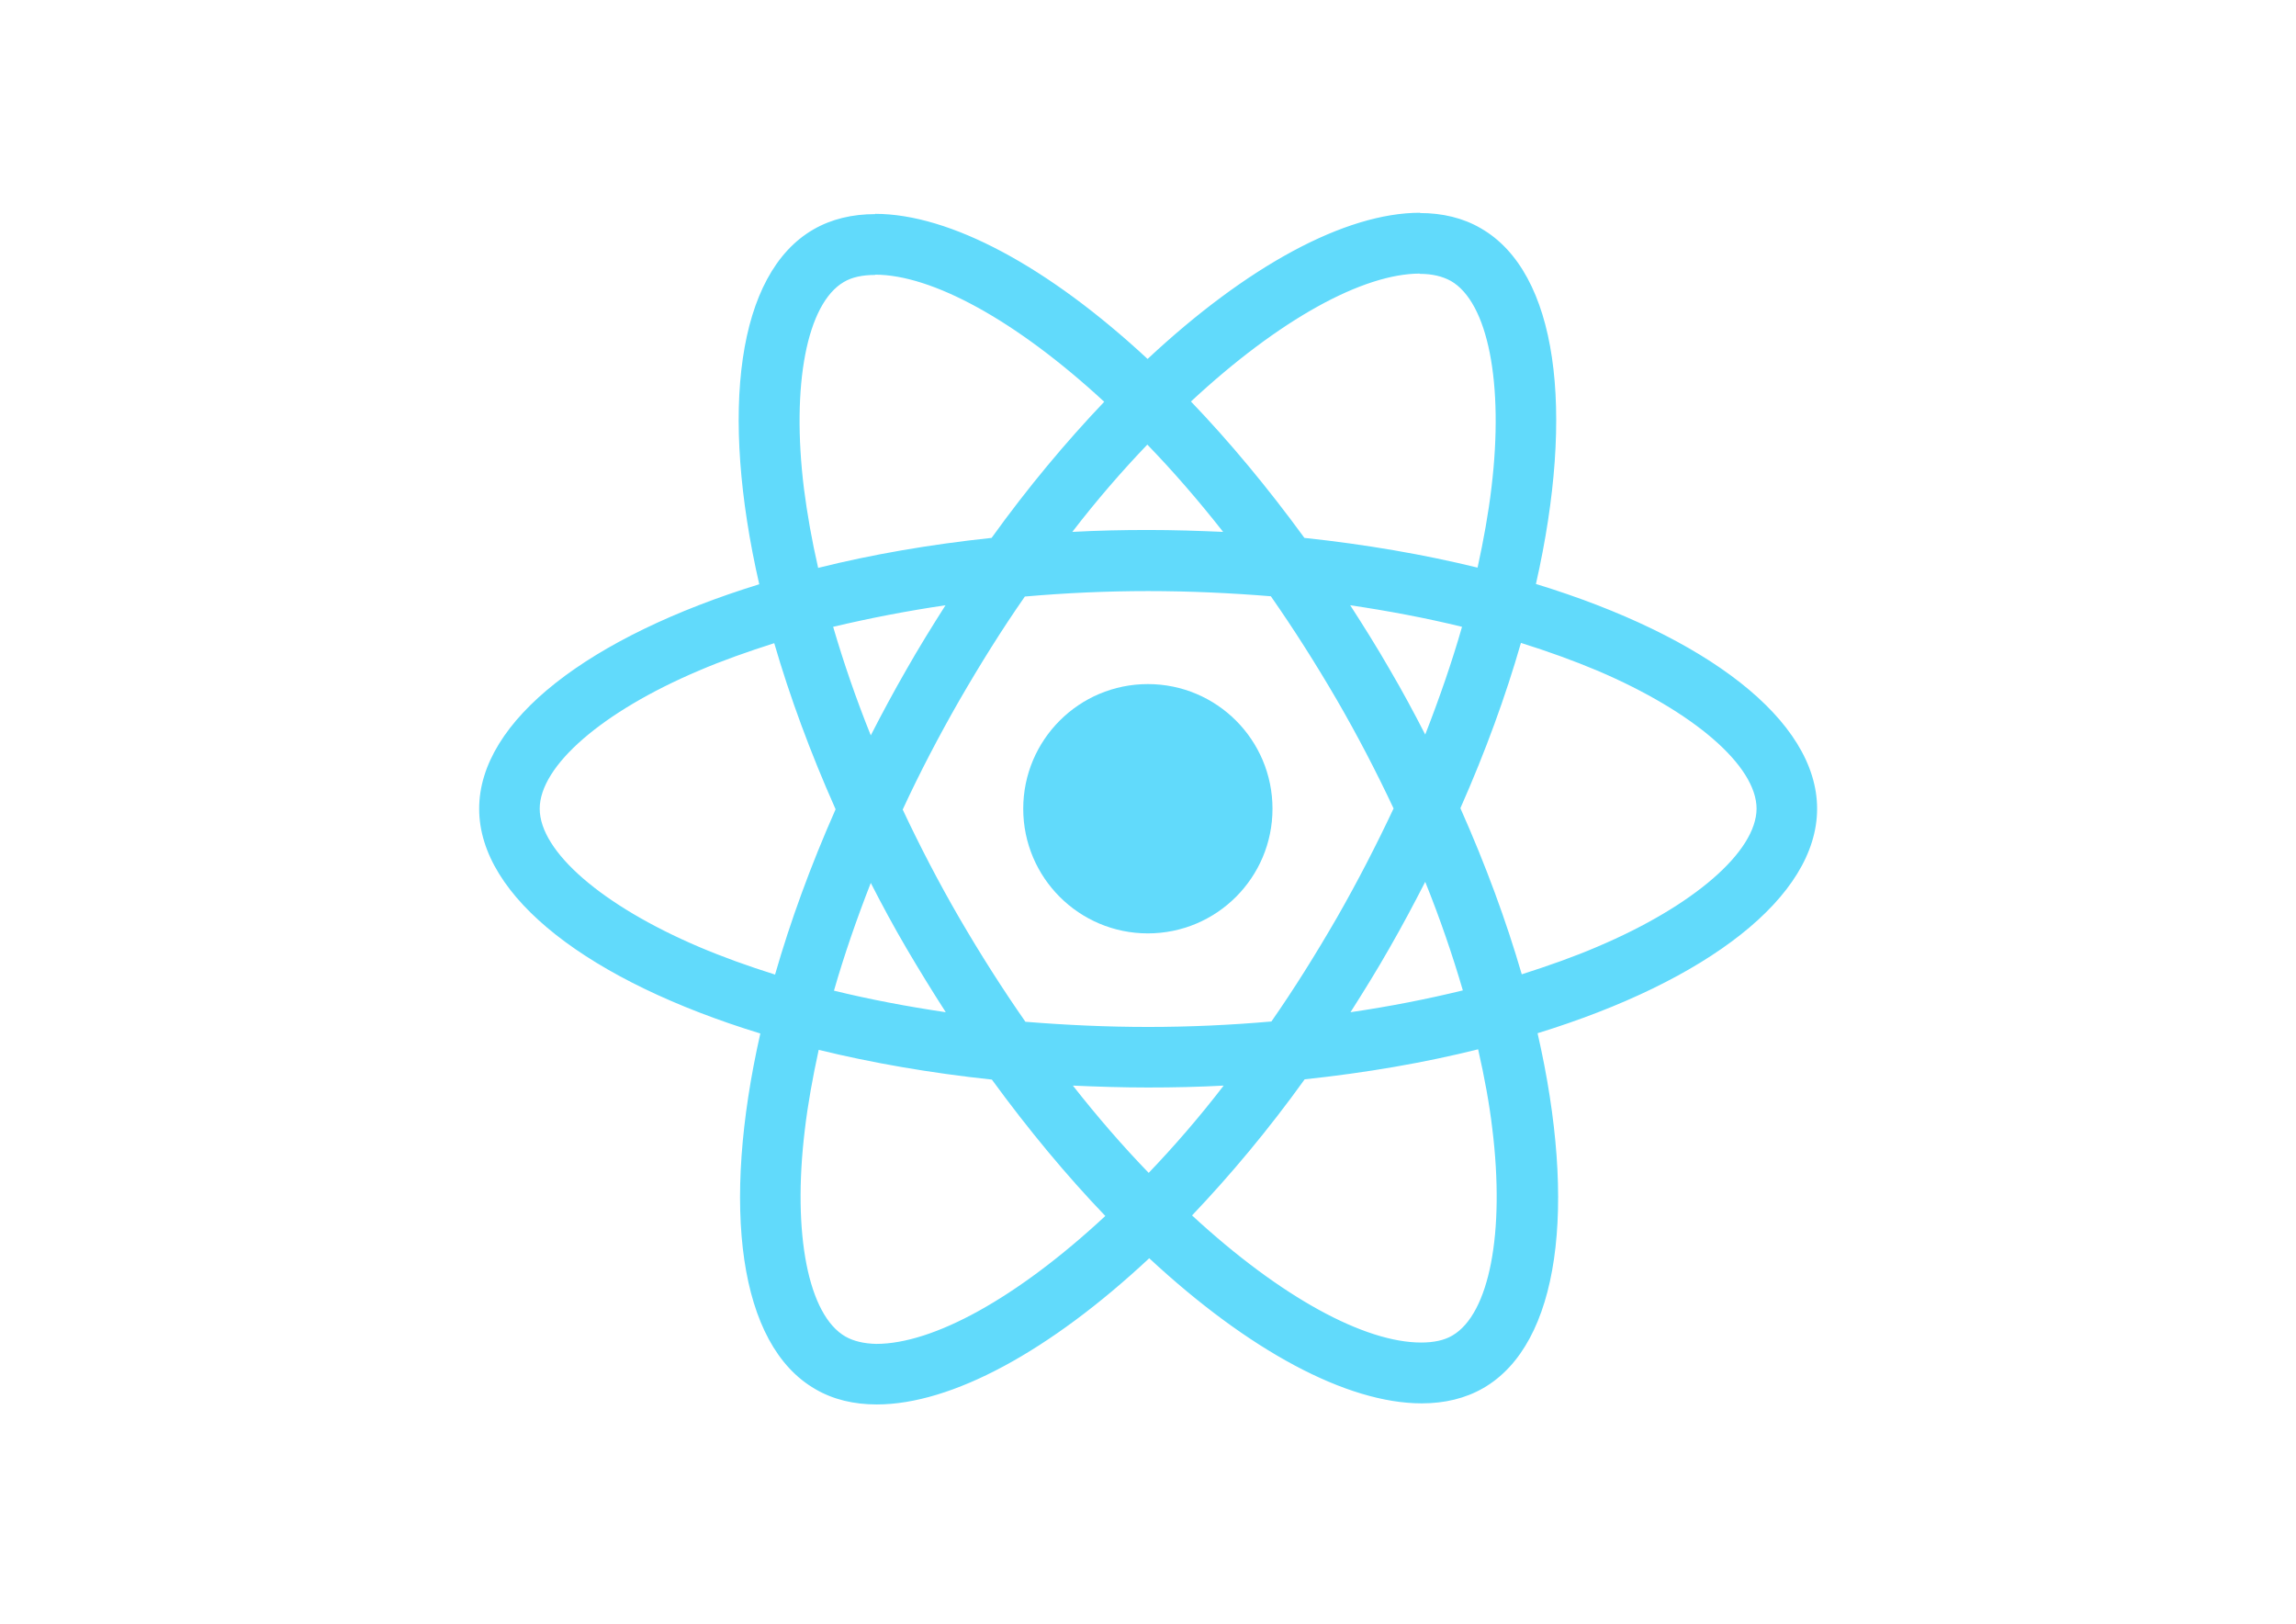
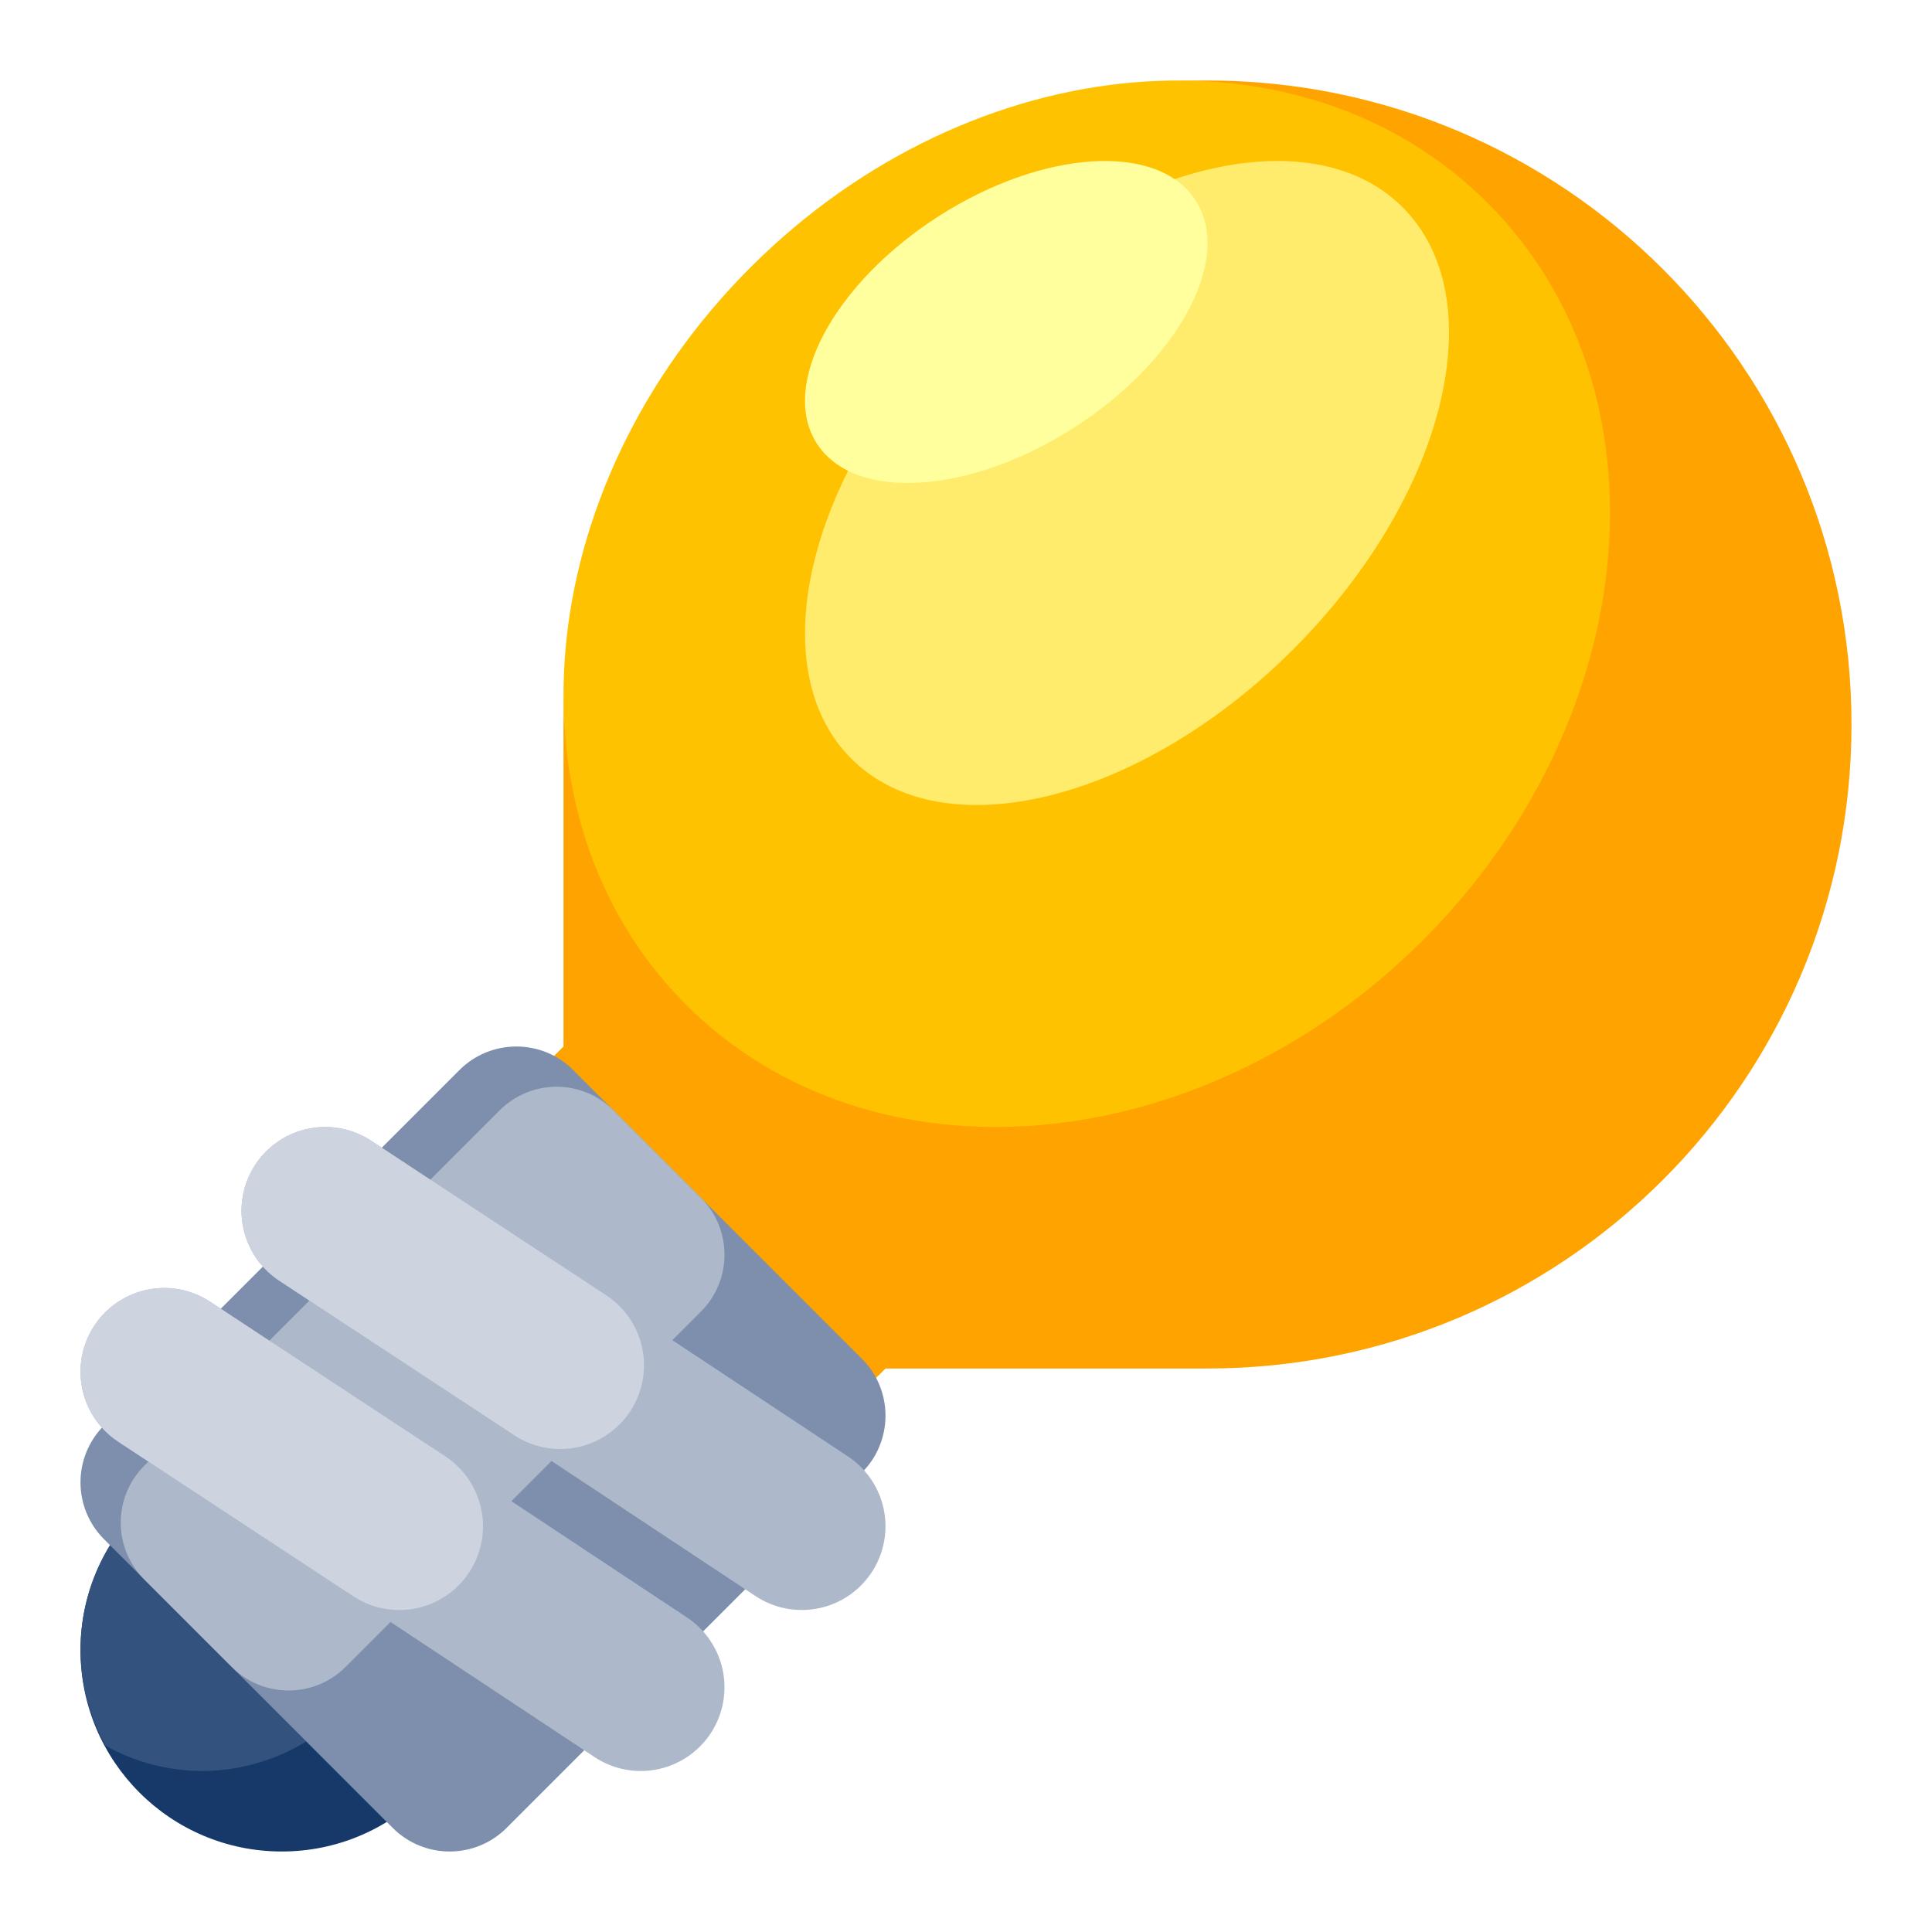
- <svg xmlns="http://www.w3.org/2000/svg" viewBox="0 0 841.9 595.3">
-   <g fill="#61DAFB">
-     <path d="M666.3 296.5c0-32.5-40.7-63.3-103.1-82.4 14.4-63.6 8-114.2-20.2-130.4-6.5-3.8-14.1-5.6-22.4-5.6v22.3c4.6 0 8.3.9 11.4 2.6 13.6 7.8 19.5 37.5 14.9 75.7-1.1 9.4-2.9 19.3-5.1 29.4-19.6-4.8-41-8.5-63.5-10.9-13.5-18.5-27.5-35.3-41.6-50 32.6-30.3 63.2-46.9 84-46.9V78c-27.5 0-63.5 19.6-99.9 53.6-36.4-33.8-72.4-53.2-99.9-53.2v22.3c20.7 0 51.4 16.5 84 46.6-14 14.7-28 31.4-41.3 49.9-22.6 2.4-44 6.1-63.6 11-2.3-10-4-19.7-5.2-29-4.7-38.2 1.1-67.9 14.6-75.8 3-1.8 6.9-2.6 11.5-2.6V78.5c-8.4 0-16 1.8-22.6 5.6-28.1 16.2-34.4 66.7-19.9 130.1-62.2 19.2-102.7 49.9-102.7 82.3 0 32.5 40.7 63.3 103.1 82.4-14.4 63.6-8 114.2 20.2 130.4 6.5 3.8 14.1 5.6 22.5 5.6 27.5 0 63.5-19.6 99.9-53.6 36.4 33.8 72.4 53.2 99.9 53.2 8.4 0 16-1.8 22.6-5.6 28.1-16.2 34.4-66.7 19.9-130.1 62-19.1 102.5-49.9 102.5-82.3zm-130.2-66.7c-3.7 12.9-8.3 26.2-13.5 39.5-4.1-8-8.4-16-13.1-24-4.6-8-9.5-15.8-14.4-23.4 14.2 2.1 27.9 4.7 41 7.9zm-45.8 106.5c-7.8 13.5-15.8 26.3-24.1 38.2-14.9 1.3-30 2-45.2 2-15.1 0-30.2-.7-45-1.9-8.3-11.9-16.4-24.6-24.2-38-7.6-13.1-14.5-26.4-20.8-39.8 6.2-13.4 13.2-26.8 20.7-39.9 7.8-13.5 15.8-26.3 24.1-38.2 14.9-1.3 30-2 45.2-2 15.1 0 30.2.7 45 1.9 8.3 11.9 16.4 24.6 24.2 38 7.6 13.1 14.5 26.4 20.8 39.8-6.3 13.4-13.2 26.8-20.7 39.9zm32.3-13c5.4 13.4 10 26.8 13.8 39.8-13.1 3.2-26.9 5.9-41.2 8 4.9-7.7 9.8-15.6 14.4-23.7 4.6-8 8.9-16.1 13-24.1zM421.2 430c-9.3-9.6-18.6-20.3-27.8-32 9 .4 18.2.7 27.5.7 9.4 0 18.7-.2 27.8-.7-9 11.7-18.3 22.4-27.5 32zm-74.4-58.9c-14.2-2.1-27.9-4.7-41-7.9 3.7-12.9 8.3-26.2 13.5-39.5 4.1 8 8.4 16 13.1 24 4.7 8 9.5 15.8 14.4 23.4zM420.7 163c9.3 9.6 18.6 20.3 27.8 32-9-.4-18.2-.7-27.5-.7-9.4 0-18.7.2-27.8.7 9-11.7 18.3-22.4 27.5-32zm-74 58.9c-4.9 7.7-9.8 15.6-14.4 23.7-4.6 8-8.9 16-13 24-5.4-13.4-10-26.8-13.8-39.8 13.1-3.1 26.9-5.8 41.2-7.9zm-90.5 125.2c-35.4-15.1-58.3-34.9-58.3-50.6 0-15.7 22.9-35.6 58.3-50.6 8.6-3.7 18-7 27.7-10.1 5.7 19.6 13.2 40 22.5 60.9-9.2 20.8-16.6 41.1-22.2 60.6-9.9-3.1-19.3-6.5-28-10.2zM310 490c-13.6-7.8-19.5-37.5-14.9-75.7 1.1-9.4 2.9-19.3 5.1-29.4 19.6 4.8 41 8.5 63.5 10.9 13.5 18.5 27.5 35.3 41.6 50-32.6 30.3-63.2 46.9-84 46.9-4.5-.1-8.3-1-11.3-2.7zm237.2-76.2c4.7 38.2-1.1 67.9-14.6 75.8-3 1.8-6.9 2.6-11.5 2.6-20.7 0-51.4-16.5-84-46.6 14-14.7 28-31.4 41.3-49.9 22.6-2.4 44-6.1 63.6-11 2.3 10.1 4.1 19.8 5.2 29.1zm38.5-66.7c-8.6 3.7-18 7-27.7 10.1-5.7-19.6-13.2-40-22.5-60.9 9.2-20.8 16.6-41.1 22.2-60.6 9.9 3.1 19.3 6.5 28.1 10.2 35.4 15.1 58.3 34.9 58.3 50.6-.1 15.7-23 35.6-58.4 50.6zM320.8 78.4z" />
-     <circle cx="420.9" cy="296.5" r="45.7" />
-     <path d="M520.5 78.1z" />
+ <svg xmlns="http://www.w3.org/2000/svg" viewBox="0 0 512 512">
+   <g id="Bohlam">
+     <path d="M213.333,384l21.333-21.333h85.334a170.667,170.667,0,0,0,170.667-170.667v-0a170.667,170.667,0,0,0-170.667-170.667h-0a170.667,170.667,0,0,0-170.667,170.667v85.333L128,298.667Z" style="fill:#ffa300" />
+     <circle cx="74.667" cy="437.333" r="53.333" style="fill:#163969" />
+     <path d="M21.333,437.333a52.741,52.741,0,0,0,6.672,25.329,52.738,52.738,0,0,0,25.328,6.671A53.333,53.333,0,0,0,106.667,416a52.74,52.74,0,0,0-6.671-25.329A52.74,52.74,0,0,0,74.667,384,53.333,53.333,0,0,0,21.333,437.333Z" style="fill:#33527d" />
+     <rect x="40.078" y="308.575" width="175.843" height="150.849" rx="21.333" ry="21.333" transform="translate(-234.0387 202.9807) rotate(-45)" style="fill:#7d8fac" />
+     <rect x="24.078" y="330.288" width="175.843" height="75.425" rx="21.333" ry="21.333" transform="translate(-227.4112 186.9807) rotate(-45)" style="fill:#adb9ca" />
+     <path d="M27.833,347.832l0,0a22.188,22.188,0,0,1,27.997-2.772l126.289,83.623a22.188,22.188,0,0,1,3.382,34.151l0,0a22.188,22.188,0,0,1-27.997,2.772L31.215,381.983A22.188,22.188,0,0,1,27.833,347.832Z" style="fill:#adb9ca" />
+     <path d="M70.5,305.166l0,0a22.188,22.188,0,0,1,27.997-2.772l126.289,83.623a22.188,22.188,0,0,1,3.382,34.151l0,0a22.188,22.188,0,0,1-27.997,2.772L73.881,339.317A22.188,22.188,0,0,1,70.5,305.166Z" style="fill:#adb9ca" />
+     <path d="M70.5,305.166l0,0a22.188,22.188,0,0,1,27.997-2.772l62.289,40.957a22.188,22.188,0,0,1,3.382,34.151l0,0a22.188,22.188,0,0,1-27.997,2.772L73.881,339.317A22.188,22.188,0,0,1,70.5,305.166Z" style="fill:#cdd4df" />
+     <path d="M27.833,347.832l0,0a22.188,22.188,0,0,1,27.997-2.772l62.289,40.957a22.188,22.188,0,0,1,3.382,34.151l0,0a22.188,22.188,0,0,1-27.997,2.772L31.215,381.983A22.188,22.188,0,0,1,27.833,347.832Z" style="fill:#cdd4df" />
+     <ellipse cx="288" cy="160" rx="150.228" ry="126.042" transform="translate(-28.78384 250.5097) rotate(-45)" style="fill:#ffc200" />
+     <ellipse cx="298.667" cy="128" rx="103.321" ry="62.322" transform="translate(-3.02068 248.7084) rotate(-45.00548)" style="fill:#ffec6c" />
+     <ellipse cx="266.667" cy="85.333" rx="59.64" ry="33.265" transform="translate(-3.87732 157.4363) rotate(-32.66777)" style="fill:#ffff9d" />
  </g>
</svg>
